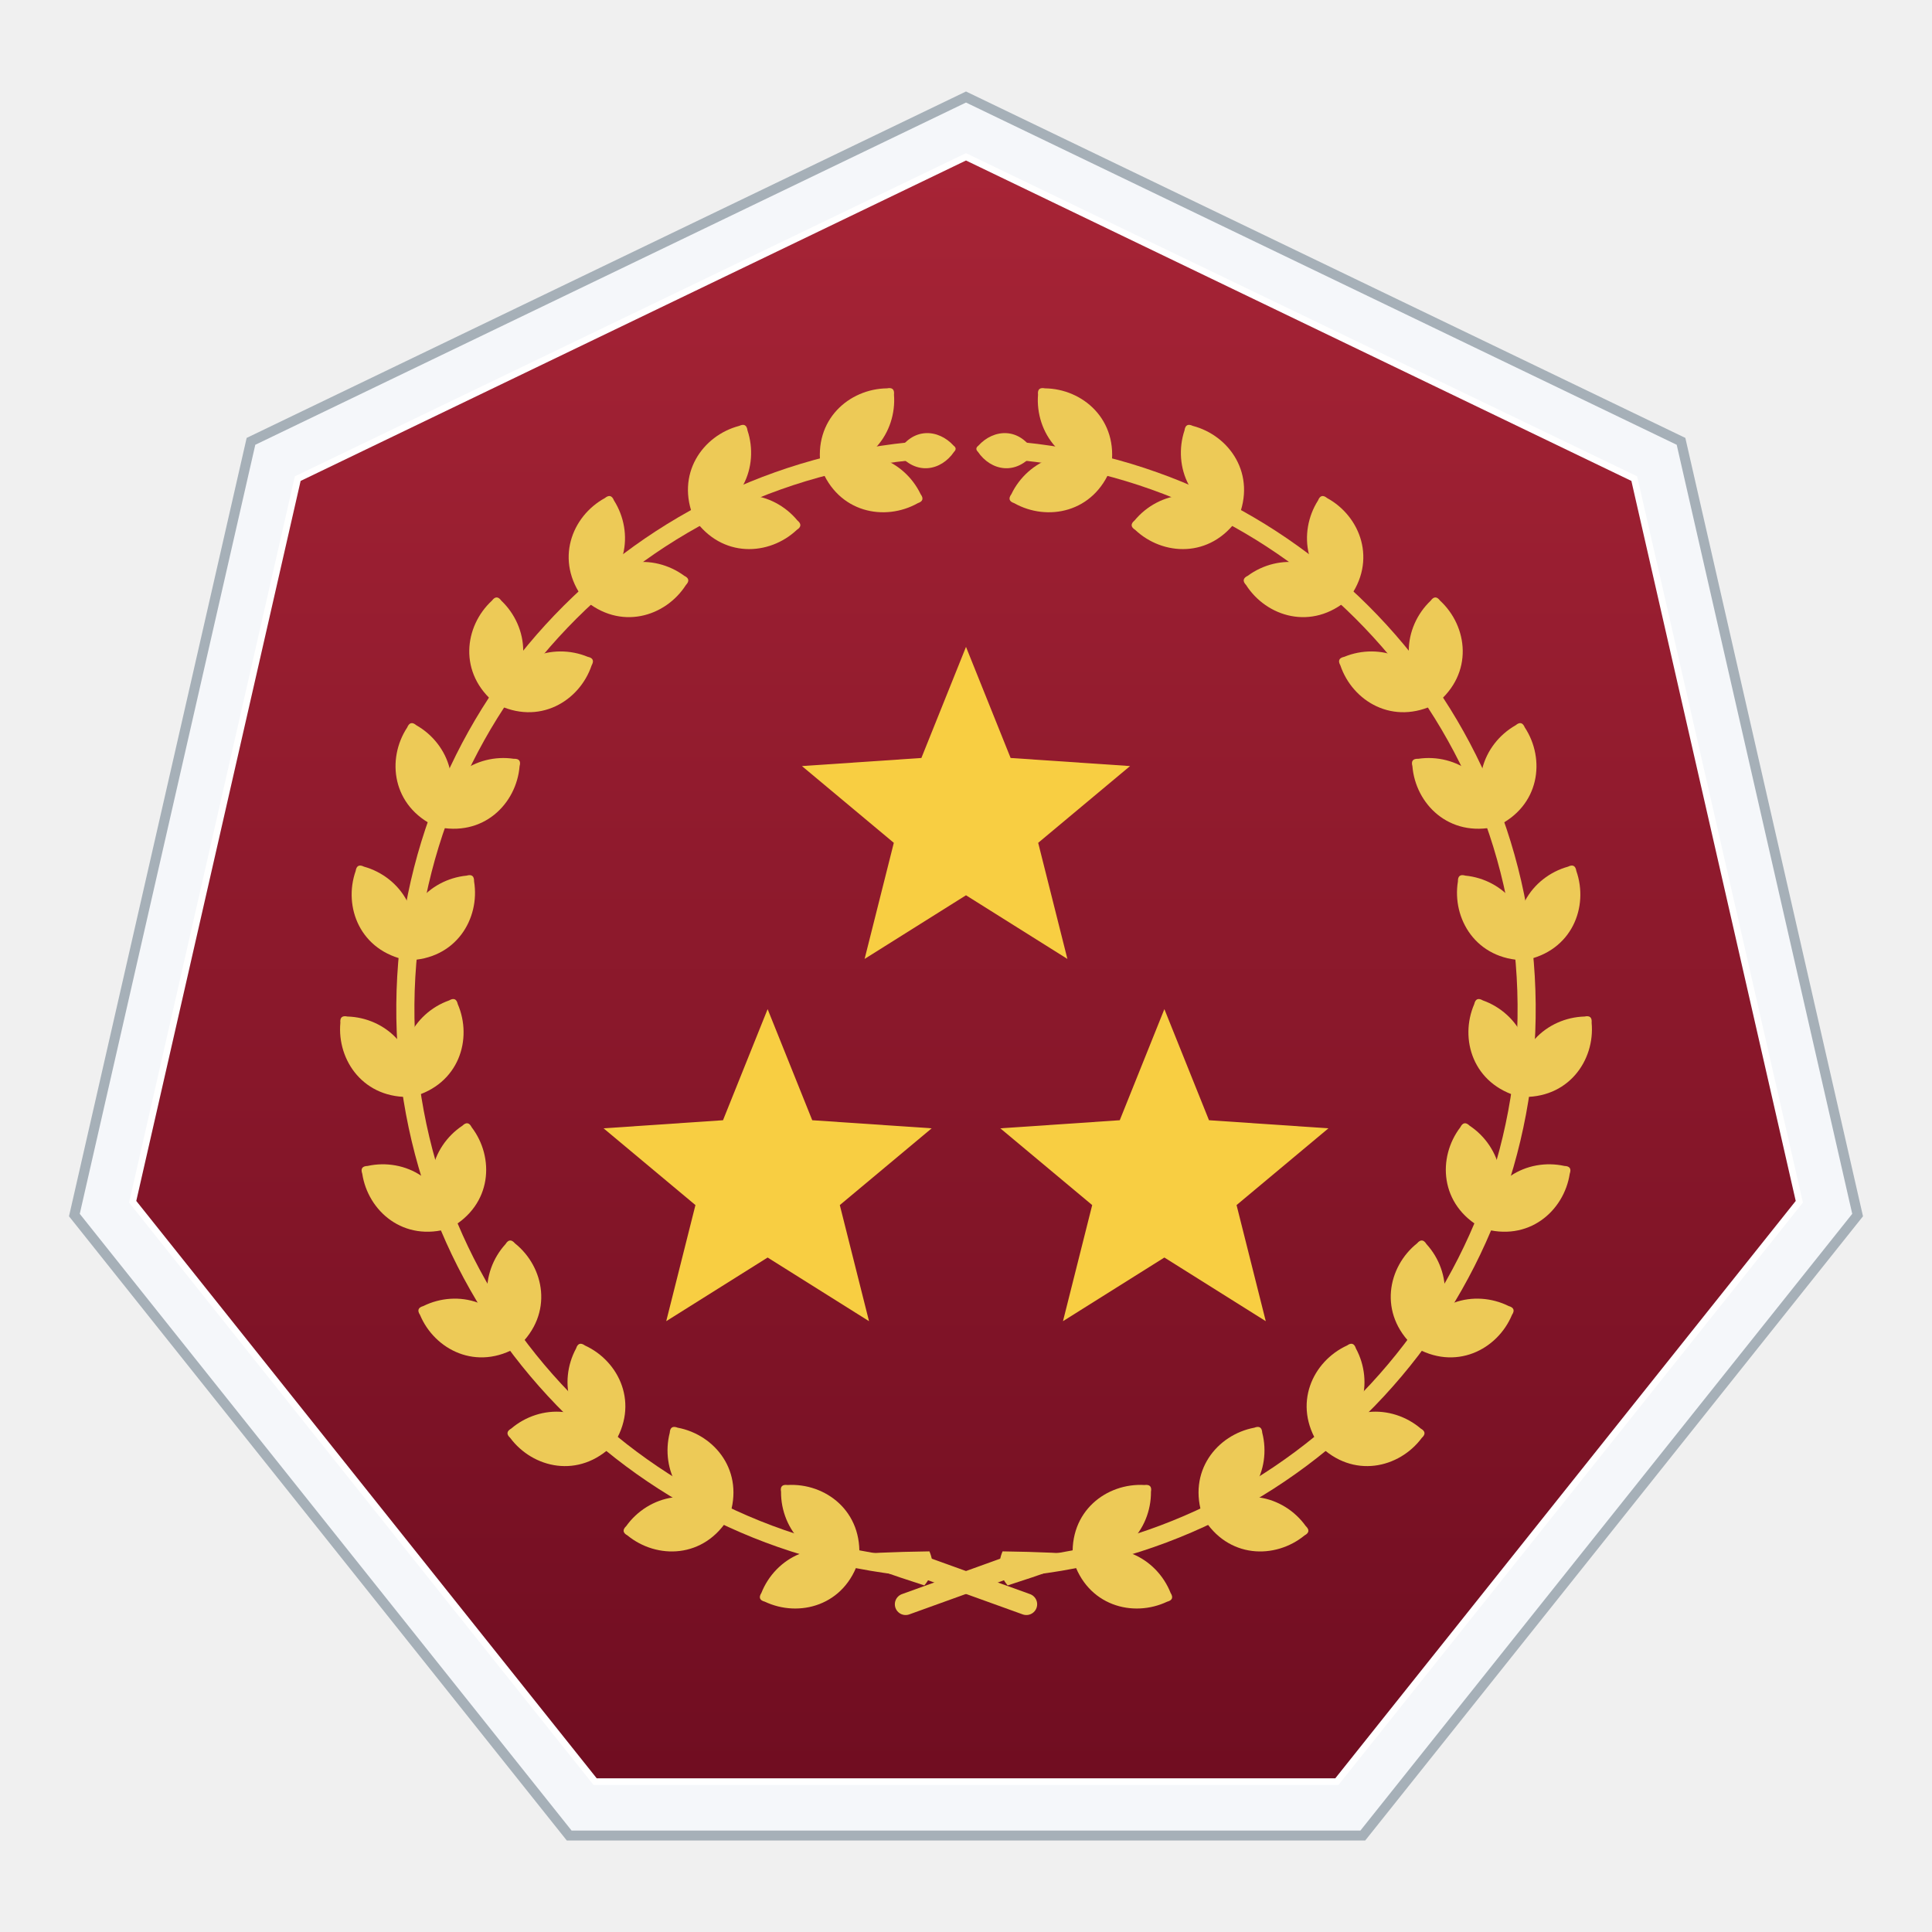
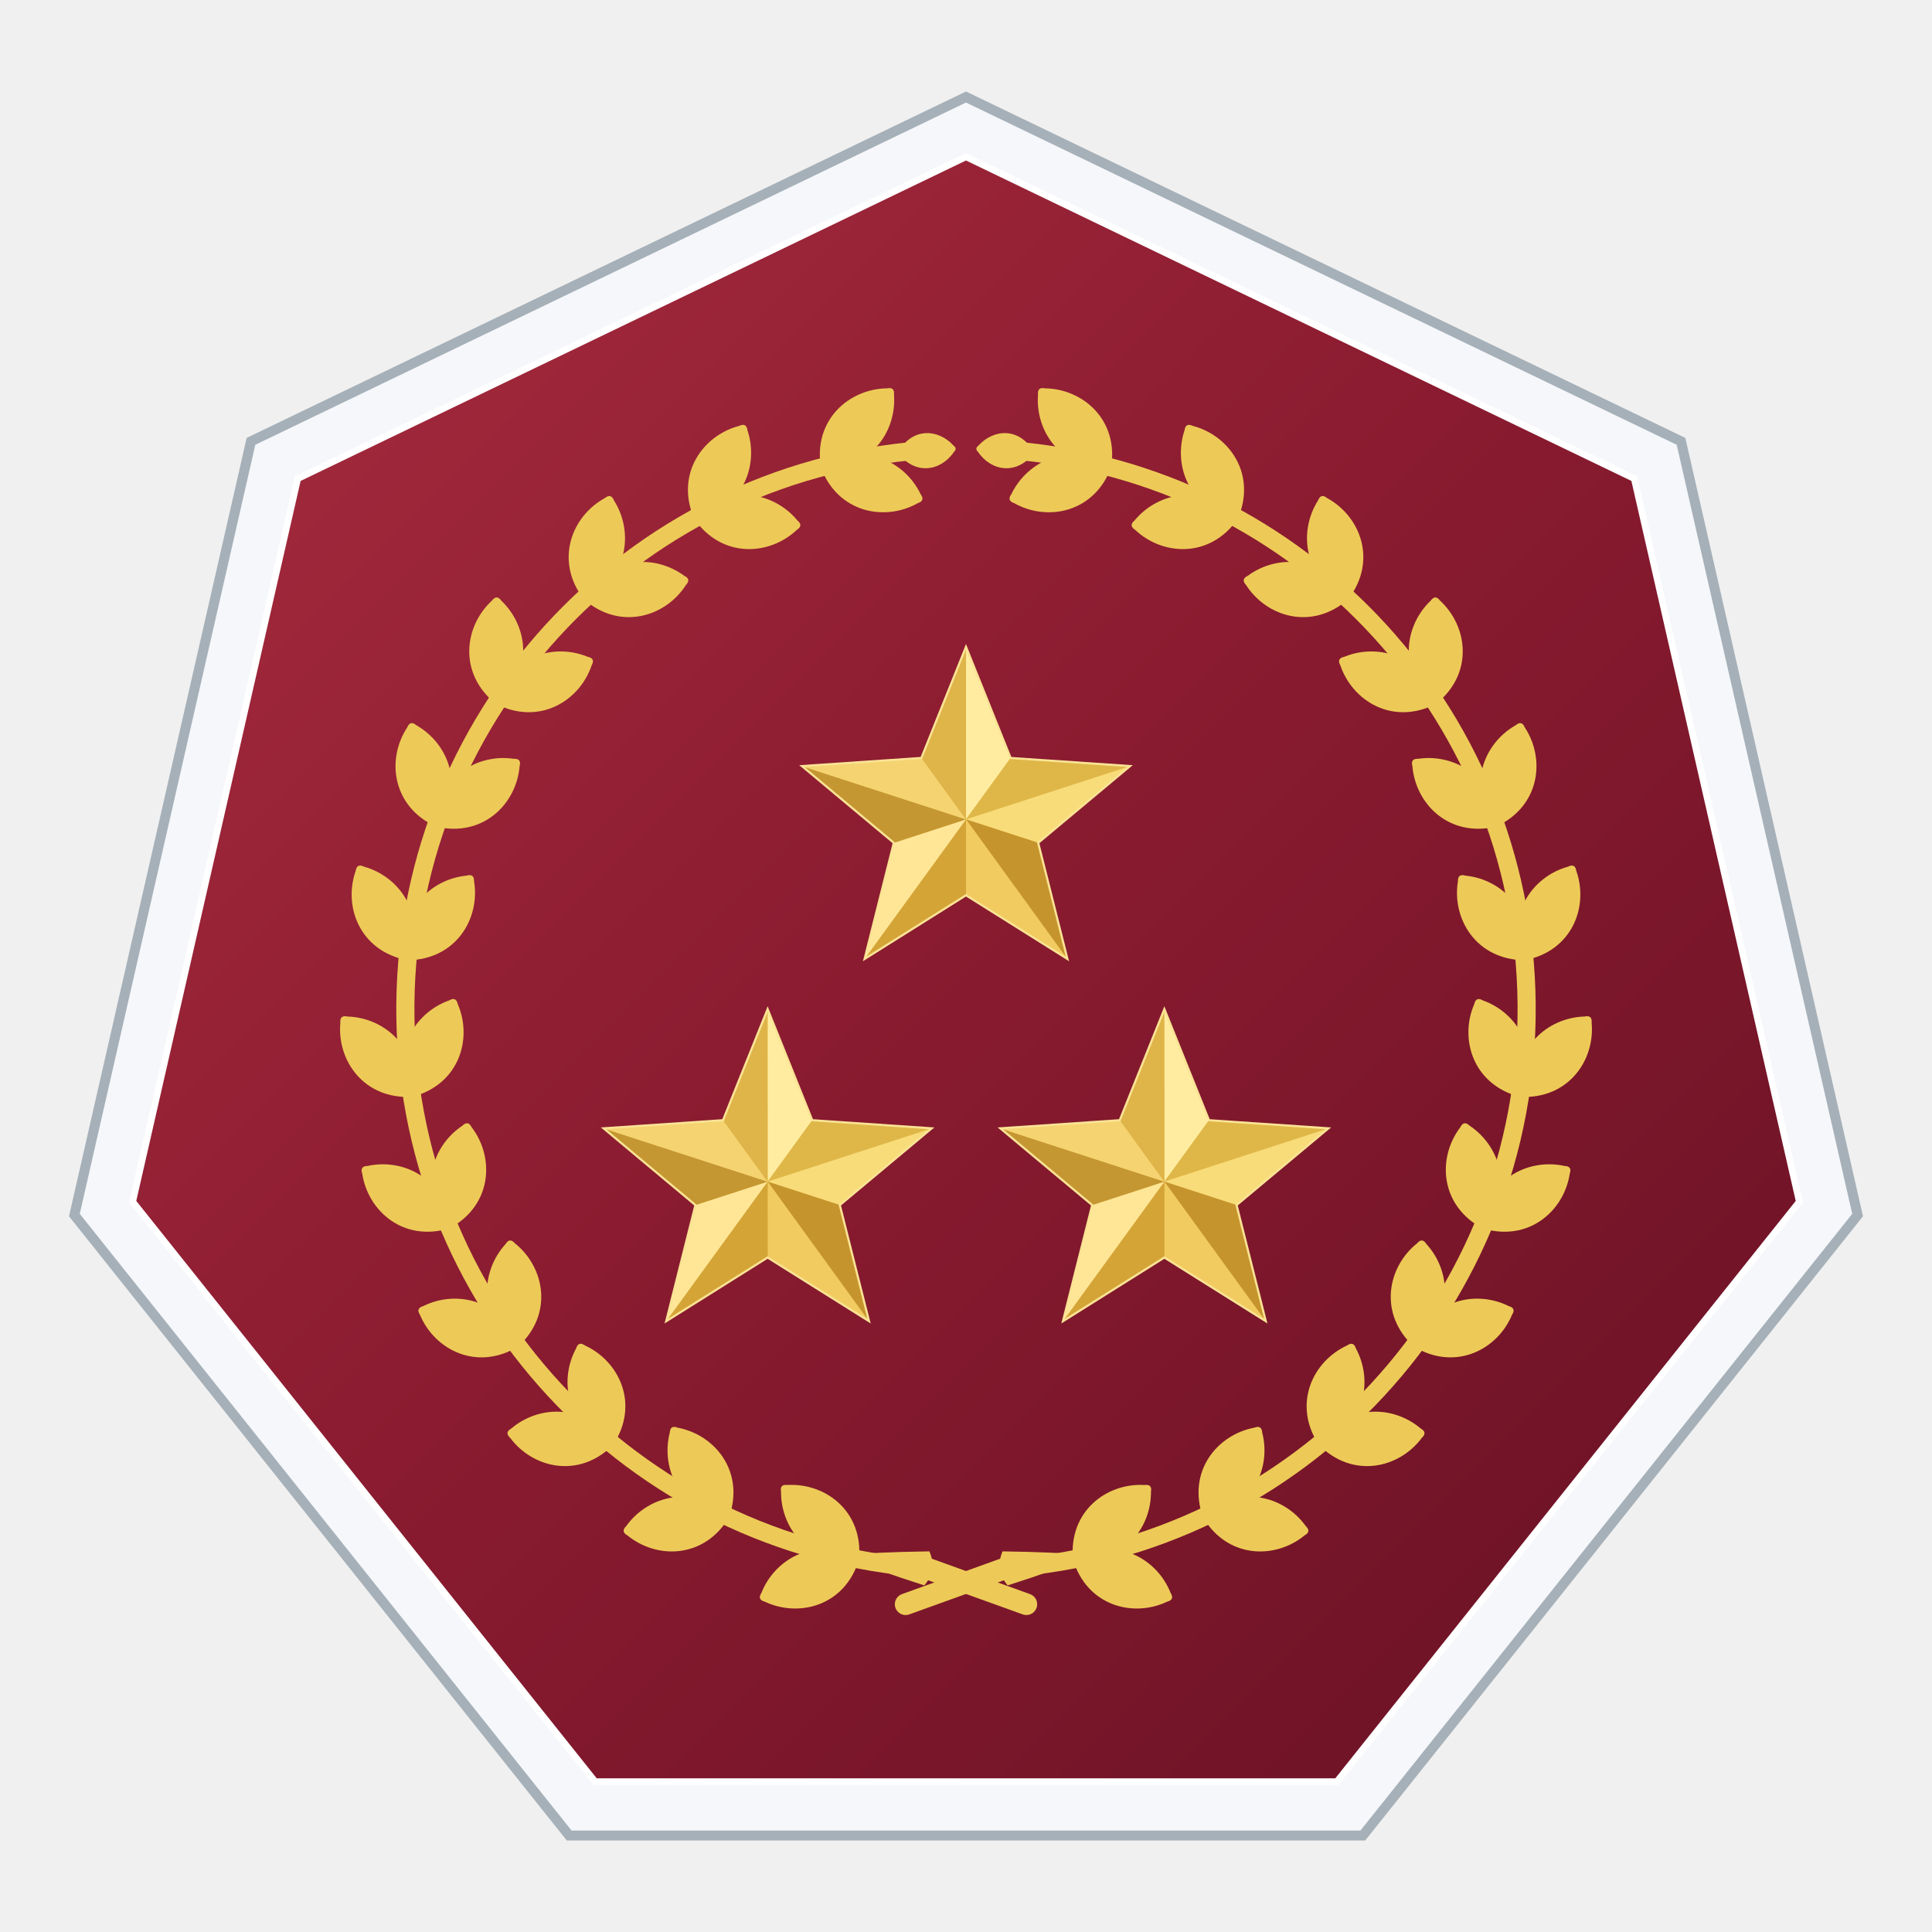
<svg xmlns="http://www.w3.org/2000/svg" viewBox="0 0 224 224" width="896" height="896">
  <defs>
    <linearGradient id="steel" x1="0" y1="0" x2="1" y2="1" gradientUnits="objectBoundingBox">
      <stop offset="0" stop-color="#fafcfd" />
      <stop offset=".28" stop-color="#b3bdc6" />
      <stop offset=".5" stop-color="#f4f7fa" />
      <stop offset=".72" stop-color="#8a959f" />
      <stop offset="1" stop-color="#dfe6ec" />
    </linearGradient>
    <linearGradient id="silverFace" x1="0" y1="0" x2="0.85" y2="1">
      <stop stop-color="#ffffff" />
      <stop offset=".48" stop-color="#e0e7ed" />
      <stop offset="1" stop-color="#a9b4bf" />
    </linearGradient>
    <linearGradient id="silverDark" x1="0" y1="0" x2="1" y2="1">
      <stop stop-color="#26313b" />
      <stop offset=".5" stop-color="#7e8a96" />
      <stop offset="1" stop-color="#1c252d" />
    </linearGradient>
-     <linearGradient id="charcoal" x1="0" y1="0" x2="0" y2="1">
-       <stop stop-color="#20252b" />
-       <stop offset="1" stop-color="#0c1015" />
+     <linearGradient id="academyBackground" gradientUnits="userSpaceOnUse" x1="0" y1="0" x2="224" y2="224">
+       <stop offset="0" stop-color="#eef3f6" />
+       <stop offset=".48" stop-color="#dce4eb" />
+       <stop offset="1" stop-color="#aebbc8" />
    </linearGradient>
-     <linearGradient id="army" x1="0" y1="0" x2="0" y2="1">
-       <stop stop-color="#355537" />
-       <stop offset="1" stop-color="#1c3526" />
+     <linearGradient id="charcoal" gradientUnits="userSpaceOnUse" x1="0" y1="0" x2="224" y2="224">
+       <stop offset="0" stop-color="#25323c" />
+       <stop offset=".48" stop-color="#182128" />
+       <stop offset="1" stop-color="#0c131b" />
    </linearGradient>
-     <linearGradient id="sapphire" x1="0" y1="0" x2="0" y2="1">
-       <stop stop-color="#123b61" />
-       <stop offset="1" stop-color="#081f39" />
+     <linearGradient id="navy" gradientUnits="userSpaceOnUse" x1="0" y1="0" x2="224" y2="224">
+       <stop offset="0" stop-color="#263442" />
+       <stop offset=".48" stop-color="#172431" />
+       <stop offset="1" stop-color="#0d1722" />
    </linearGradient>
-     <linearGradient id="ruby" x1="0" y1="0" x2="0" y2="1">
-       <stop stop-color="#a72436" />
-       <stop offset="1" stop-color="#700d21" />
+     <linearGradient id="army" gradientUnits="userSpaceOnUse" x1="0" y1="0" x2="224" y2="224">
+       <stop offset="0" stop-color="#3f6041" />
+       <stop offset=".48" stop-color="#294a32" />
+       <stop offset="1" stop-color="#182e22" />
    </linearGradient>
-     <linearGradient id="obsidian" x1="0" y1="0" x2="0" y2="1">
-       <stop stop-color="#1e2225" />
-       <stop offset="1" stop-color="#070b0e" />
+     <linearGradient id="sapphire" gradientUnits="userSpaceOnUse" x1="0" y1="0" x2="224" y2="224">
+       <stop offset="0" stop-color="#20476b" />
+       <stop offset=".48" stop-color="#103451" />
+       <stop offset="1" stop-color="#091e34" />
    </linearGradient>
-     <linearGradient id="crimson" x1="0" y1="0" x2="0" y2="1">
-       <stop stop-color="#aa1830" />
-       <stop offset="1" stop-color="#5c091b" />
+     <linearGradient id="ruby" gradientUnits="userSpaceOnUse" x1="0" y1="0" x2="224" y2="224">
+       <stop offset="0" stop-color="#af3042" />
+       <stop offset=".48" stop-color="#8a1b30" />
+       <stop offset="1" stop-color="#620f22" />
+     </linearGradient>
+     <linearGradient id="obsidian" gradientUnits="userSpaceOnUse" x1="0" y1="0" x2="224" y2="224">
+       <stop offset="0" stop-color="#2d3439" />
+       <stop offset=".48" stop-color="#191f24" />
+       <stop offset="1" stop-color="#080d12" />
+     </linearGradient>
+     <linearGradient id="crimson" gradientUnits="userSpaceOnUse" x1="0" y1="0" x2="224" y2="224">
+       <stop offset="0" stop-color="#b62b3e" />
+       <stop offset=".48" stop-color="#8b172c" />
+       <stop offset="1" stop-color="#580e21" />
    </linearGradient>
    <linearGradient id="gold" x1="0" y1="0" x2=".8" y2="1">
      <stop stop-color="#fff0a7" />
      <stop offset=".35" stop-color="#f5d66d" />
      <stop offset=".7" stop-color="#dfaf3e" />
      <stop offset="1" stop-color="#b88124" />
    </linearGradient>
    <linearGradient id="supremeGold" x1="0" y1="0" x2="1" y2="1">
      <stop stop-color="#fff5b8" />
      <stop offset=".28" stop-color="#f8db75" />
      <stop offset=".6" stop-color="#eabd4b" />
      <stop offset="1" stop-color="#a7681c" />
    </linearGradient>
  </defs>
  <polygon points="112,10.607 195.402,50.772 216,141.019 158.284,213.393 65.716,213.393 8,141.019 28.598,50.772" fill="#a6b0b8" />
  <polygon points="112,11.888 194.401,51.57 214.752,140.735 157.729,212.239 66.271,212.239 9.248,140.735 29.599,51.57" fill="#f5f7fa" />
  <polygon points="112,17.755 189.814,55.228 209.032,139.429 155.183,206.953 68.817,206.953 14.968,139.429 34.186,55.228" fill="#ffffff" />
  <polygon points="112,18.608 189.146,55.76 208.2,139.239 154.813,206.184 69.187,206.184 15.8,139.239 34.854,55.76" fill="url(#ruby)" />
  <g data-general-layout="optical" transform="translate(0 5)">
    <g data-laurel="general" data-circle-radius="65">
      <g>
        <path d="M107.466,176.842 A65 65 0 0 1 108.598,47.089" fill="none" stroke="#edca57" stroke-width="2.1" stroke-linecap="round" />
        <path d="M107.761,174.869 Q101.561,174.951 97.378,175.334 Q101.266,176.924 107.171,178.815 Q108.676,177.023 107.761,174.869Z" fill="#edca57" data-branch-root="tapered" />
        <path d="M99.597 175.806 C100.114 170.199 95.673 166.917 91.305 167.174 Q90.388 167.054 90.555 167.963 C90.52 172.339 94.025 176.607 99.597 175.806Z" fill="#edca57" />
        <path d="M99.597 175.806 C94.731 172.975 89.883 175.62 88.276 179.69 Q87.78 180.471 88.675 180.702 C92.629 182.577 97.976 181.198 99.597 175.806Z" fill="#edca57" />
        <path d="M84.53 170.91 C86.388 165.595 82.873 161.336 78.572 160.529 Q77.711 160.19 77.653 161.113 C76.561 165.35 78.929 170.339 84.53 170.91Z" fill="#edca57" />
        <path d="M84.53 170.91 C80.492 166.986 75.149 168.379 72.605 171.94 Q71.935 172.577 72.747 173.019 C76.13 175.795 81.653 175.75 84.53 170.91Z" fill="#edca57" />
        <path d="M71.094 162.514 C74.183 157.807 71.802 152.824 67.824 151 Q67.072 150.463 66.792 151.345 C64.707 155.192 65.797 160.606 71.094 162.514Z" fill="#edca57" />
        <path d="M71.094 162.514 C68.126 157.73 62.604 157.79 59.274 160.629 Q58.47 161.085 59.152 161.71 C61.762 165.222 67.132 166.514 71.094 162.514Z" fill="#edca57" />
        <path d="M60.089 151.118 C64.224 147.297 63.12 141.886 59.702 139.155 Q59.101 138.452 58.617 139.239 C55.663 142.468 55.411 147.985 60.089 151.118Z" fill="#edca57" />
        <path d="M60.089 151.118 C58.366 145.758 52.994 144.479 49.076 146.429 Q48.185 146.677 48.695 147.448 C50.379 151.488 55.276 154.04 60.089 151.118Z" fill="#edca57" />
        <path d="M52.167 137.398 C57.104 134.691 57.342 129.174 54.686 125.696 Q54.273 124.869 53.613 125.515 C49.966 127.934 48.386 133.226 52.167 137.398Z" fill="#edca57" />
        <path d="M52.167 137.398 C51.792 131.78 46.889 129.24 42.616 130.183 Q41.692 130.209 42 131.081 C42.657 135.407 46.791 139.069 52.167 137.398Z" fill="#edca57" />
        <path d="M47.8 122.168 C53.245 120.736 54.811 115.44 53.075 111.423 Q52.875 110.521 52.077 110.989 C47.954 112.453 45.141 117.206 47.8 122.168Z" fill="#edca57" />
        <path d="M47.8 122.168 C48.796 116.627 44.652 112.976 40.278 112.858 Q39.375 112.659 39.463 113.579 C39.054 117.936 42.179 122.489 47.8 122.168Z" fill="#edca57" />
        <path d="M47.247 106.335 C52.877 106.263 55.677 101.503 54.965 97.185 Q54.989 96.261 54.102 96.522 C49.746 96.945 45.868 100.876 47.247 106.335Z" fill="#edca57" />
        <path d="M47.247 106.335 C49.554 101.199 46.417 96.654 42.201 95.481 Q41.373 95.07 41.236 95.984 C39.784 100.113 41.716 105.286 47.247 106.335Z" fill="#edca57" />
        <path d="M50.541 90.838 C56.021 92.13 59.89 88.189 60.243 83.827 Q60.49 82.936 59.566 82.975 C55.238 82.332 50.523 85.208 50.541 90.838Z" fill="#edca57" />
        <path d="M50.541 90.838 C54.022 86.413 52.077 81.244 48.27 79.086 Q47.566 78.487 47.213 79.341 C44.805 82.995 45.428 88.482 50.541 90.838Z" fill="#edca57" />
        <path d="M57.486 76.598 C62.491 79.178 67.198 76.29 68.596 72.143 Q69.051 71.338 68.145 71.153 C64.101 69.481 58.831 71.131 57.486 76.598Z" fill="#edca57" />
        <path d="M57.486 76.598 C61.934 73.146 61.298 67.661 58.126 64.646 Q57.588 63.894 57.038 64.637 C53.818 67.601 53.094 73.076 57.486 76.598Z" fill="#edca57" />
        <path d="M67.67 64.462 C71.902 68.176 77.168 66.512 79.528 62.826 Q80.164 62.156 79.33 61.757 C75.81 59.156 70.297 59.482 67.67 64.462Z" fill="#edca57" />
        <path d="M67.67 64.462 C72.821 62.188 73.531 56.712 71.182 53.019 Q70.842 52.16 70.129 52.748 C66.288 54.844 64.261 59.981 67.67 64.462Z" fill="#edca57" />
        <path d="M80.487 55.15 C83.695 59.777 89.207 59.437 92.388 56.431 Q93.168 55.935 92.455 55.345 C89.669 51.971 84.241 50.954 80.487 55.15Z" fill="#edca57" />
        <path d="M80.487 55.15 C86.035 54.19 88.049 49.048 86.664 44.897 Q86.541 43.98 85.707 44.378 C81.473 45.483 78.263 49.977 80.487 55.15Z" fill="#edca57" />
        <path d="M95.177 49.215 C97.17 54.48 102.6 55.484 106.414 53.337 Q107.291 53.044 106.742 52.3 C104.855 48.352 99.834 46.052 95.177 49.215Z" fill="#edca57" />
        <path d="M95.177 49.215 C100.792 49.626 103.99 45.123 103.65 40.76 Q103.753 39.842 102.847 40.026 C98.471 40.074 94.27 43.658 95.177 49.215Z" fill="#edca57" />
        <path d="M104.078 47.485 C106.179 50.218 109.135 49.568 110.619 47.382 Q111.001 47 110.569 46.676 C108.796 44.718 105.778 44.486 104.078 47.485Z" fill="#edca57" />
        <path d="M107.466,176.842 L119 181" fill="none" stroke="#edca57" stroke-width="2.5" stroke-linecap="round" />
      </g>
      <g transform="translate(224 0) scale(-1 1)">
        <path d="M107.466,176.842 A65 65 0 0 1 108.598,47.089" fill="none" stroke="#edca57" stroke-width="2.1" stroke-linecap="round" />
        <path d="M107.761,174.869 Q101.561,174.951 97.378,175.334 Q101.266,176.924 107.171,178.815 Q108.676,177.023 107.761,174.869Z" fill="#edca57" data-branch-root="tapered" />
        <path d="M99.597 175.806 C100.114 170.199 95.673 166.917 91.305 167.174 Q90.388 167.054 90.555 167.963 C90.52 172.339 94.025 176.607 99.597 175.806Z" fill="#edca57" />
        <path d="M99.597 175.806 C94.731 172.975 89.883 175.62 88.276 179.69 Q87.78 180.471 88.675 180.702 C92.629 182.577 97.976 181.198 99.597 175.806Z" fill="#edca57" />
        <path d="M84.53 170.91 C86.388 165.595 82.873 161.336 78.572 160.529 Q77.711 160.19 77.653 161.113 C76.561 165.35 78.929 170.339 84.53 170.91Z" fill="#edca57" />
        <path d="M84.53 170.91 C80.492 166.986 75.149 168.379 72.605 171.94 Q71.935 172.577 72.747 173.019 C76.13 175.795 81.653 175.75 84.53 170.91Z" fill="#edca57" />
        <path d="M71.094 162.514 C74.183 157.807 71.802 152.824 67.824 151 Q67.072 150.463 66.792 151.345 C64.707 155.192 65.797 160.606 71.094 162.514Z" fill="#edca57" />
        <path d="M71.094 162.514 C68.126 157.73 62.604 157.79 59.274 160.629 Q58.47 161.085 59.152 161.71 C61.762 165.222 67.132 166.514 71.094 162.514Z" fill="#edca57" />
        <path d="M60.089 151.118 C64.224 147.297 63.12 141.886 59.702 139.155 Q59.101 138.452 58.617 139.239 C55.663 142.468 55.411 147.985 60.089 151.118Z" fill="#edca57" />
        <path d="M60.089 151.118 C58.366 145.758 52.994 144.479 49.076 146.429 Q48.185 146.677 48.695 147.448 C50.379 151.488 55.276 154.04 60.089 151.118Z" fill="#edca57" />
        <path d="M52.167 137.398 C57.104 134.691 57.342 129.174 54.686 125.696 Q54.273 124.869 53.613 125.515 C49.966 127.934 48.386 133.226 52.167 137.398Z" fill="#edca57" />
        <path d="M52.167 137.398 C51.792 131.78 46.889 129.24 42.616 130.183 Q41.692 130.209 42 131.081 C42.657 135.407 46.791 139.069 52.167 137.398Z" fill="#edca57" />
        <path d="M47.8 122.168 C53.245 120.736 54.811 115.44 53.075 111.423 Q52.875 110.521 52.077 110.989 C47.954 112.453 45.141 117.206 47.8 122.168Z" fill="#edca57" />
        <path d="M47.8 122.168 C48.796 116.627 44.652 112.976 40.278 112.858 Q39.375 112.659 39.463 113.579 C39.054 117.936 42.179 122.489 47.8 122.168Z" fill="#edca57" />
        <path d="M47.247 106.335 C52.877 106.263 55.677 101.503 54.965 97.185 Q54.989 96.261 54.102 96.522 C49.746 96.945 45.868 100.876 47.247 106.335Z" fill="#edca57" />
        <path d="M47.247 106.335 C49.554 101.199 46.417 96.654 42.201 95.481 Q41.373 95.07 41.236 95.984 C39.784 100.113 41.716 105.286 47.247 106.335Z" fill="#edca57" />
        <path d="M50.541 90.838 C56.021 92.13 59.89 88.189 60.243 83.827 Q60.49 82.936 59.566 82.975 C55.238 82.332 50.523 85.208 50.541 90.838Z" fill="#edca57" />
        <path d="M50.541 90.838 C54.022 86.413 52.077 81.244 48.27 79.086 Q47.566 78.487 47.213 79.341 C44.805 82.995 45.428 88.482 50.541 90.838Z" fill="#edca57" />
        <path d="M57.486 76.598 C62.491 79.178 67.198 76.29 68.596 72.143 Q69.051 71.338 68.145 71.153 C64.101 69.481 58.831 71.131 57.486 76.598Z" fill="#edca57" />
        <path d="M57.486 76.598 C61.934 73.146 61.298 67.661 58.126 64.646 Q57.588 63.894 57.038 64.637 C53.818 67.601 53.094 73.076 57.486 76.598Z" fill="#edca57" />
        <path d="M67.67 64.462 C71.902 68.176 77.168 66.512 79.528 62.826 Q80.164 62.156 79.33 61.757 C75.81 59.156 70.297 59.482 67.67 64.462Z" fill="#edca57" />
        <path d="M67.67 64.462 C72.821 62.188 73.531 56.712 71.182 53.019 Q70.842 52.16 70.129 52.748 C66.288 54.844 64.261 59.981 67.67 64.462Z" fill="#edca57" />
        <path d="M80.487 55.15 C83.695 59.777 89.207 59.437 92.388 56.431 Q93.168 55.935 92.455 55.345 C89.669 51.971 84.241 50.954 80.487 55.15Z" fill="#edca57" />
        <path d="M80.487 55.15 C86.035 54.19 88.049 49.048 86.664 44.897 Q86.541 43.98 85.707 44.378 C81.473 45.483 78.263 49.977 80.487 55.15Z" fill="#edca57" />
        <path d="M95.177 49.215 C97.17 54.48 102.6 55.484 106.414 53.337 Q107.291 53.044 106.742 52.3 C104.855 48.352 99.834 46.052 95.177 49.215Z" fill="#edca57" />
        <path d="M95.177 49.215 C100.792 49.626 103.99 45.123 103.65 40.76 Q103.753 39.842 102.847 40.026 C98.471 40.074 94.27 43.658 95.177 49.215Z" fill="#edca57" />
        <path d="M104.078 47.485 C106.179 50.218 109.135 49.568 110.619 47.382 Q111.001 47 110.569 46.676 C108.796 44.718 105.778 44.486 104.078 47.485Z" fill="#edca57" />
        <path d="M107.466,176.842 L119 181" fill="none" stroke="#edca57" stroke-width="2.5" stroke-linecap="round" />
      </g>
    </g>
    <g data-star-count="3" data-star-radius="20">
-       <polygon points="112,70 117.173,82.881 131.021,83.82 120.369,92.719 123.756,106.18 112,98.8 100.244,106.18 103.631,92.719 92.979,83.82 106.827,82.881" fill="#f8ce42" data-star-style="flat" />
-       <polygon points="89,112 94.173,124.881 108.021,125.82 97.369,134.719 100.756,148.18 89,140.8 77.244,148.18 80.631,134.719 69.979,125.82 83.827,124.881" fill="#f8ce42" data-star-style="flat" />
-       <polygon points="135,112 140.173,124.881 154.021,125.82 143.369,134.719 146.756,148.18 135,140.8 123.244,148.18 126.631,134.719 115.979,125.82 129.827,124.881" fill="#f8ce42" data-star-style="flat" />
+       <g data-star-style="ceremonial">
+         <polygon points="112,70 117.173,82.881 131.021,83.82 120.369,92.719 123.756,106.18 112,98.8 100.244,106.18 103.631,92.719 92.979,83.82 106.827,82.881" fill="url(#gold)" />
+         <polygon points="112,90 112,70 117.173,82.881" fill="#ffeca0" />
+         <polygon points="112,90 117.173,82.881 131.021,83.82" fill="#dfb748" />
+         <polygon points="112,90 131.021,83.82 120.369,92.719" fill="#f8dc79" />
+         <polygon points="112,90 120.369,92.719 123.756,106.18" fill="#c5942d" />
+         <polygon points="112,90 123.756,106.18 112,98.8" fill="#f1cb60" />
+         <polygon points="112,90 112,98.8 100.244,106.18" fill="#d4a437" />
+         <polygon points="112,90 100.244,106.18 103.631,92.719" fill="#ffe697" />
+         <polygon points="112,90 103.631,92.719 92.979,83.82" fill="#c59732" />
+         <polygon points="112,90 92.979,83.82 106.827,82.881" fill="#f5d371" />
+         <polygon points="112,90 106.827,82.881 112,70" fill="#dfb448" />
+         <polygon points="112,70 117.173,82.881 131.021,83.82 120.369,92.719 123.756,106.18 112,98.8 100.244,106.18 103.631,92.719 92.979,83.82 106.827,82.881" fill="none" stroke="#fae394" stroke-width=".25" stroke-linejoin="miter" />
+       </g>
+       <g data-star-style="ceremonial">
+         <polygon points="89,112 94.173,124.881 108.021,125.82 97.369,134.719 100.756,148.18 89,140.8 77.244,148.18 80.631,134.719 69.979,125.82 83.827,124.881" fill="url(#gold)" />
+         <polygon points="89,132 89,112 94.173,124.881" fill="#ffeca0" />
+         <polygon points="89,132 94.173,124.881 108.021,125.82" fill="#dfb748" />
+         <polygon points="89,132 108.021,125.82 97.369,134.719" fill="#f8dc79" />
+         <polygon points="89,132 97.369,134.719 100.756,148.18" fill="#c5942d" />
+         <polygon points="89,132 100.756,148.18 89,140.8" fill="#f1cb60" />
+         <polygon points="89,132 89,140.8 77.244,148.18" fill="#d4a437" />
+         <polygon points="89,132 77.244,148.18 80.631,134.719" fill="#ffe697" />
+         <polygon points="89,132 80.631,134.719 69.979,125.82" fill="#c59732" />
+         <polygon points="89,132 69.979,125.82 83.827,124.881" fill="#f5d371" />
+         <polygon points="89,132 83.827,124.881 89,112" fill="#dfb448" />
+         <polygon points="89,112 94.173,124.881 108.021,125.82 97.369,134.719 100.756,148.18 89,140.8 77.244,148.18 80.631,134.719 69.979,125.82 83.827,124.881" fill="none" stroke="#fae394" stroke-width=".25" stroke-linejoin="miter" />
+       </g>
+       <g data-star-style="ceremonial">
+         <polygon points="135,112 140.173,124.881 154.021,125.82 143.369,134.719 146.756,148.18 135,140.8 123.244,148.18 126.631,134.719 115.979,125.82 129.827,124.881" fill="url(#gold)" />
+         <polygon points="135,132 135,112 140.173,124.881" fill="#ffeca0" />
+         <polygon points="135,132 140.173,124.881 154.021,125.82" fill="#dfb748" />
+         <polygon points="135,132 154.021,125.82 143.369,134.719" fill="#f8dc79" />
+         <polygon points="135,132 143.369,134.719 146.756,148.18" fill="#c5942d" />
+         <polygon points="135,132 146.756,148.18 135,140.8" fill="#f1cb60" />
+         <polygon points="135,132 135,140.8 123.244,148.18" fill="#d4a437" />
+         <polygon points="135,132 123.244,148.18 126.631,134.719" fill="#ffe697" />
+         <polygon points="135,132 126.631,134.719 115.979,125.82" fill="#c59732" />
+         <polygon points="135,132 115.979,125.82 129.827,124.881" fill="#f5d371" />
+         <polygon points="135,132 129.827,124.881 135,112" fill="#dfb448" />
+         <polygon points="135,112 140.173,124.881 154.021,125.82 143.369,134.719 146.756,148.18 135,140.8 123.244,148.18 126.631,134.719 115.979,125.82 129.827,124.881" fill="none" stroke="#fae394" stroke-width=".25" stroke-linejoin="miter" />
+       </g>
    </g>
  </g>
</svg>
